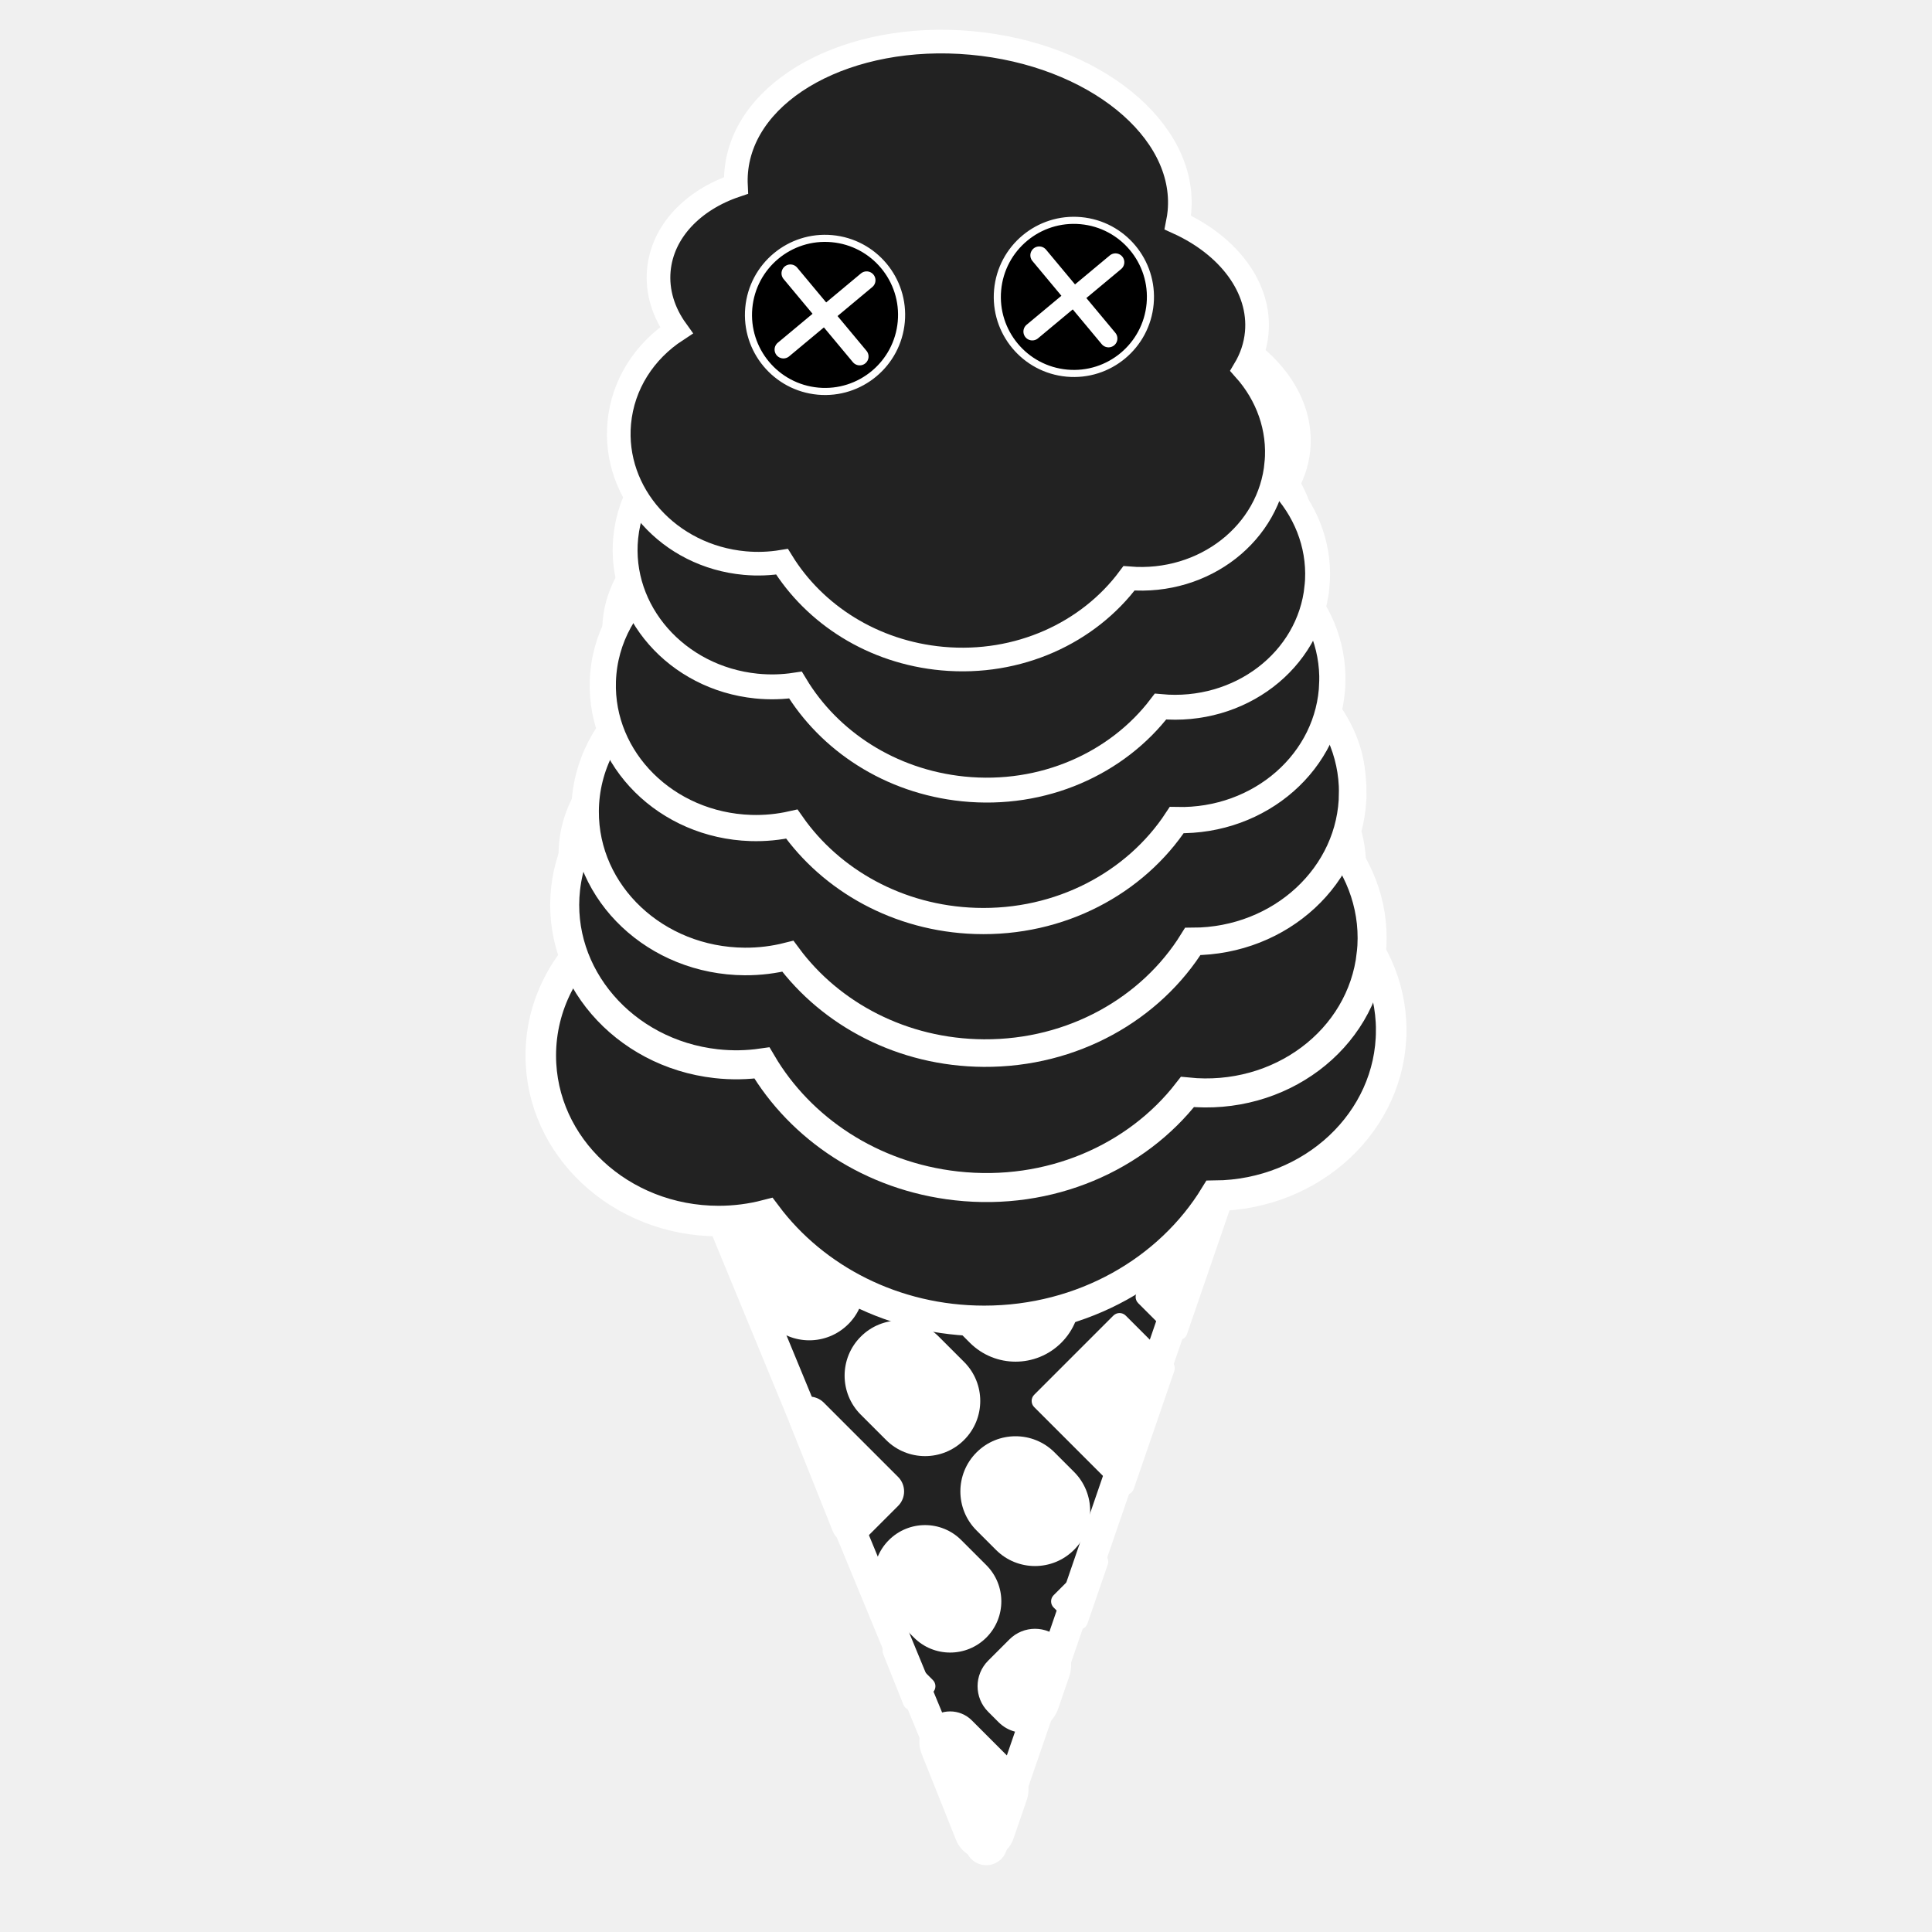
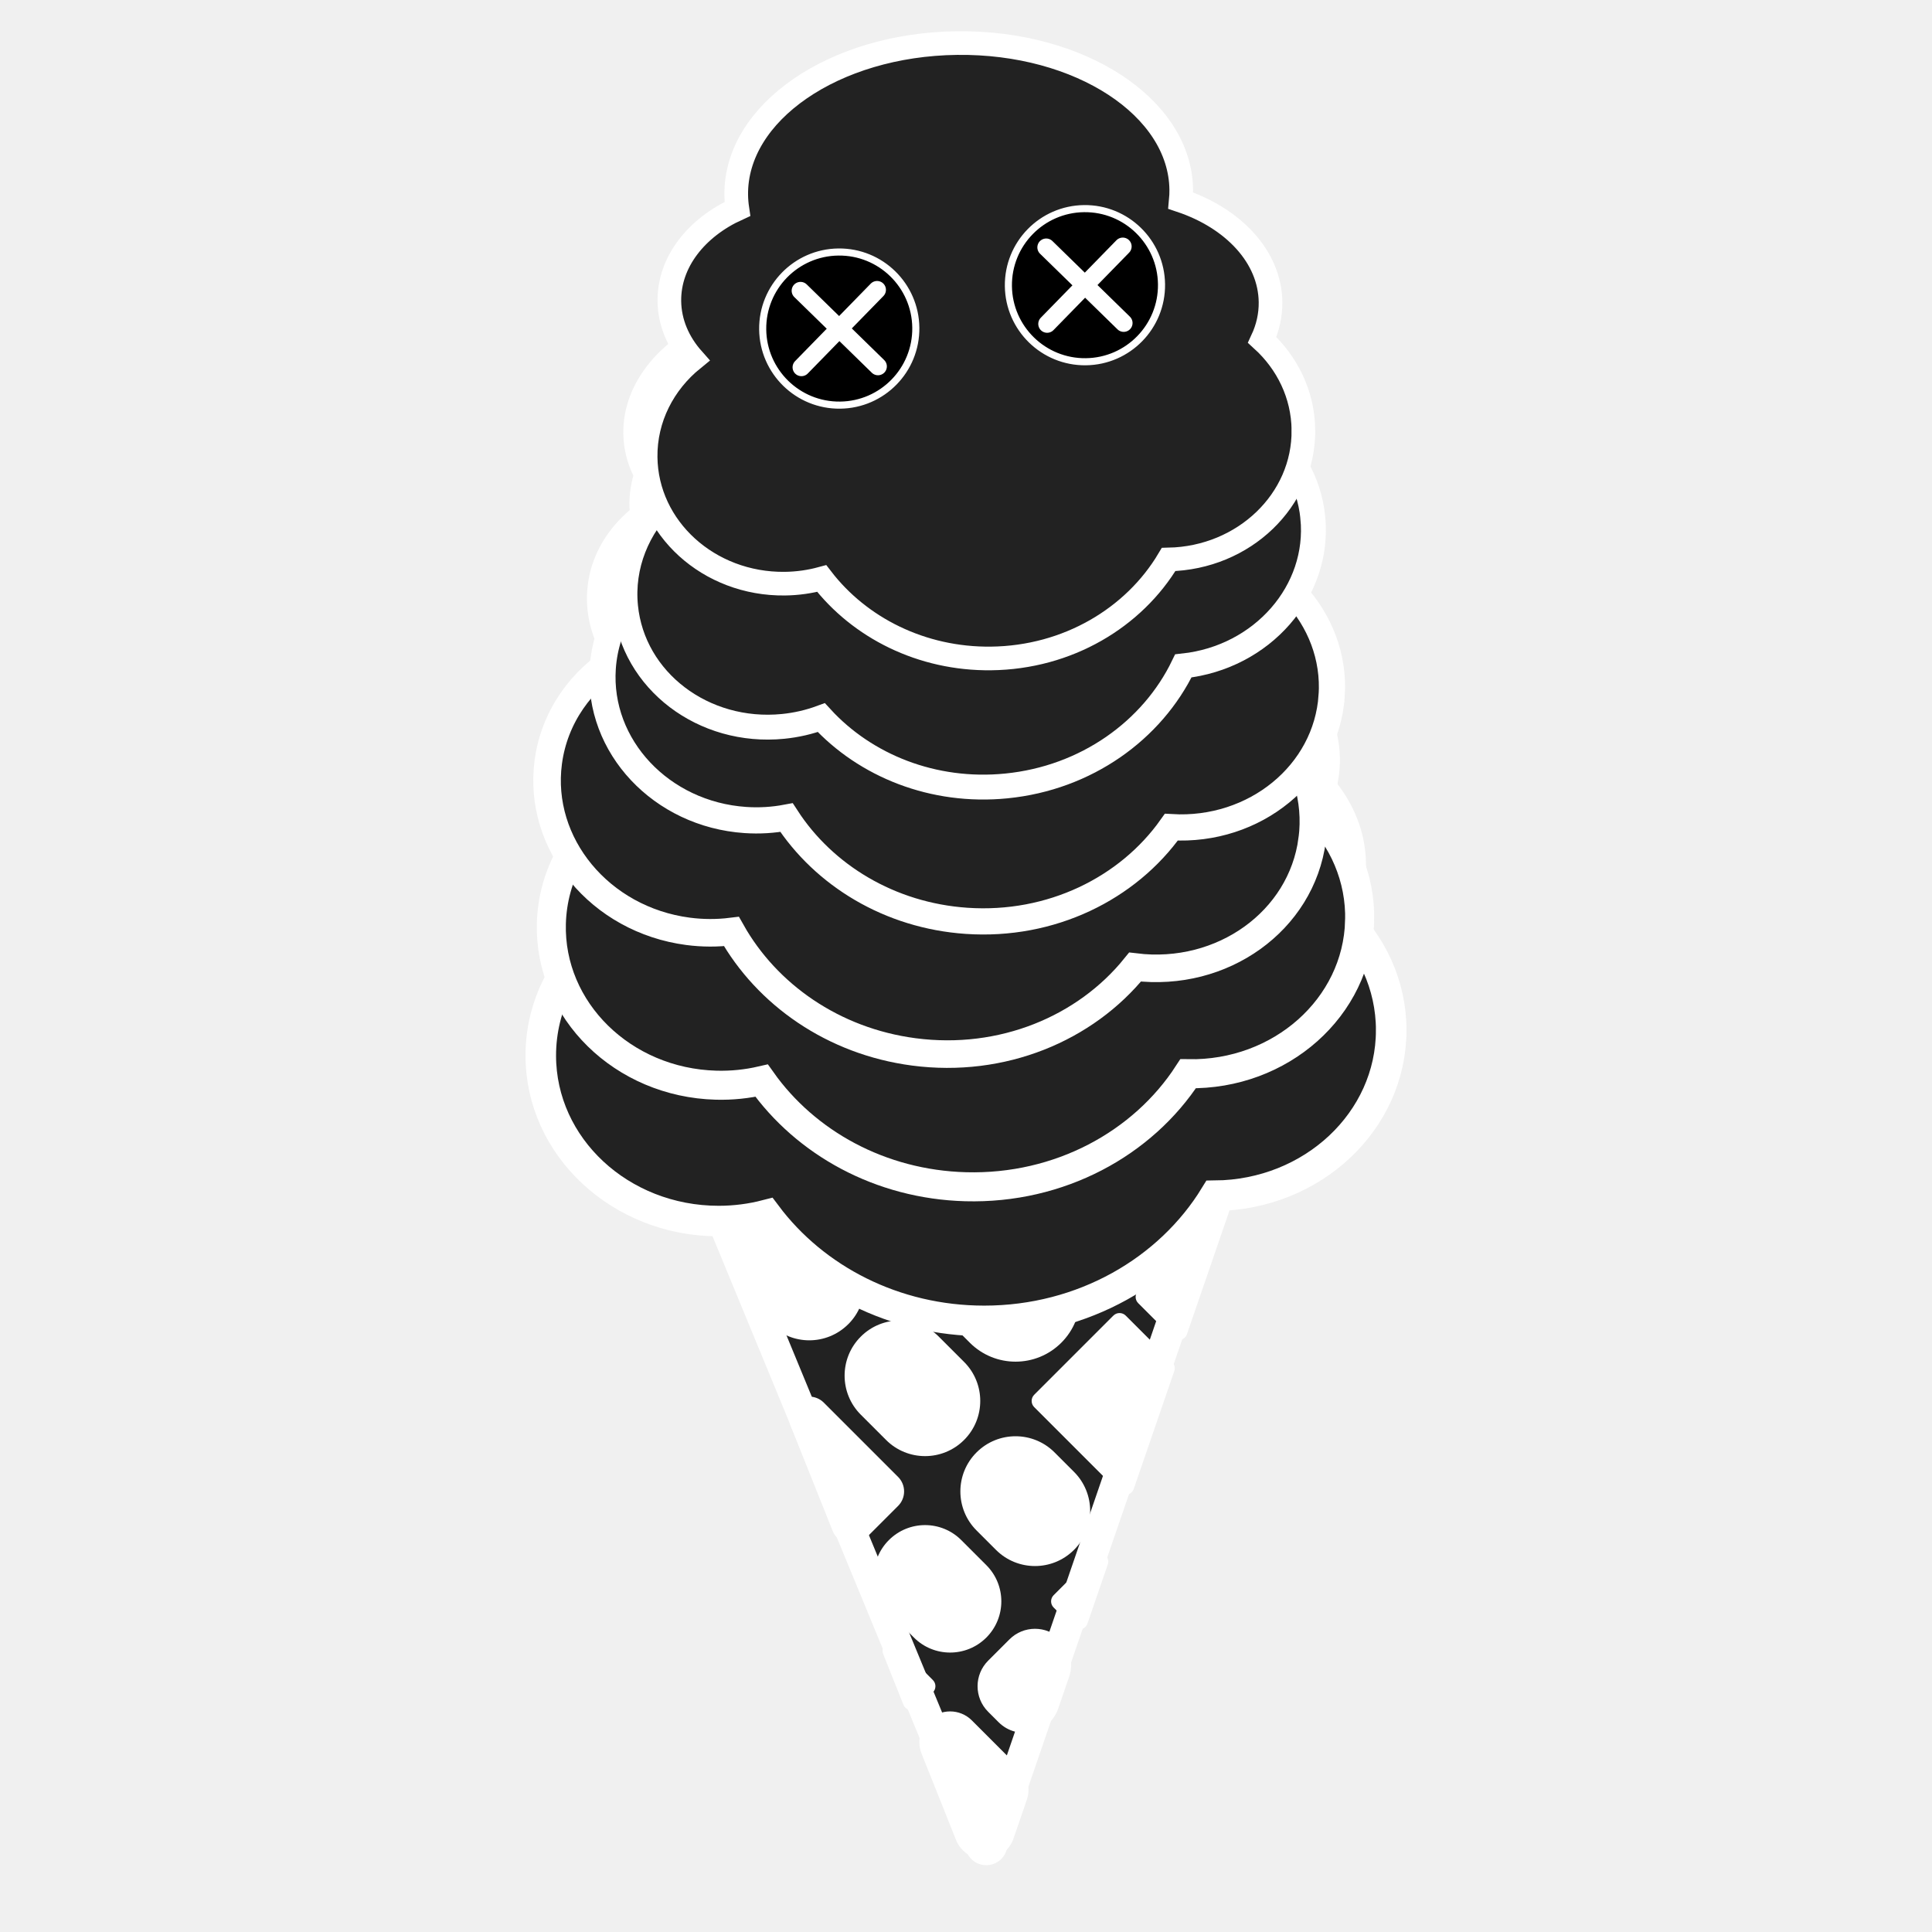
<svg xmlns="http://www.w3.org/2000/svg" viewBox="0 0 1024 1024" width="100%" height="100%">
  <g transform="translate(278.5339, 355.25) scale(0.809592)">
    <g transform="translate(0, -105)">
      <g id="Cone">
        <path id="Cone_Bottom" data-name="Cone Bottom" d="M108.22,414.88l189.84,460.03c1.36,3.3,6.09,3.16,7.25-.22l159.34-463.34c.87-2.53-1.03-5.16-3.7-5.13l-349.18,3.32c-2.74.03-4.59,2.82-3.55,5.35Z" style="fill: rgb(34, 34, 34); stroke: rgb(255, 255, 255); stroke-linejoin: round; stroke-width: 20px;" />
        <g id="Waffle_Cross-Hatch" data-name="Waffle Cross-Hatch">
          <path d="M261.93,482.48h0c15.03-15.03,4.46-40.72-16.79-40.83h0c-21.37-.11-32.14,25.72-17.03,40.83h0c9.34,9.34,24.48,9.34,33.82,0Z" style="fill: rgb(255, 255, 255);" />
          <path d="M384.85,527.49l-51.82,51.82c-2.24,2.24-2.24,5.86,0,8.1l55.71,55.71c2.24,2.24,5.86,2.24,8.1,0h0c.62-.62,1.08-1.36,1.37-2.19l26.52-77.11c.71-2.07.18-4.36-1.37-5.91l-30.41-30.41c-2.24-2.24-5.86-2.24-8.1,0Z" style="fill: rgb(255, 255, 255);" />
          <rect x="274.59" y="463.59" width="84.73" height="95.66" rx="42.36" ry="42.36" transform="translate(-268.79 373.91) rotate(-45)" style="fill: rgb(255, 255, 255);" />
          <rect x="291.06" y="603.84" width="72.24" height="90.24" rx="36.12" ry="36.12" transform="translate(-363.06 421.43) rotate(-45)" style="fill: rgb(255, 255, 255);" />
          <path d="M371.7,684.58l-25.94,25.94c-2.24,2.24-2.24,5.86,0,8.1l12.67,12.67c2.99,2.99,8.09,1.82,9.46-2.19l13.28-38.61c1.97-5.74-5.17-10.2-9.46-5.91Z" style="fill: rgb(255, 255, 255);" />
          <path d="M159.42,564.14l2.73,6.83c1.52,3.82,6.46,4.83,9.37,1.93l2.05-2.05c2.24-2.24,2.24-5.86,0-8.1l-4.78-4.78c-4.4-4.4-11.67.39-9.37,6.17Z" style="fill: rgb(255, 255, 255);" />
          <path d="M243.92,633.11l-48.65-48.65c-5.24-5.24-13.74-5.24-18.99,0h0c-3.8,3.8-4.97,9.49-2.98,14.47l27.77,69.54c3.58,8.95,15.14,11.33,21.96,4.51l20.89-20.89c5.24-5.24,5.24-13.74,0-18.99Z" style="fill: rgb(255, 255, 255);" />
          <path d="M211.32,533.1h0c14.11-14.11,14.11-36.98,0-51.08l-34.94-34.94c-.72-.72-.72-1.89,0-2.62h0c1.16-1.16.34-3.15-1.3-3.16l-11.23-.06c-25.62-.13-43.23,25.72-33.73,49.51l5.37,13.45c1.82,4.55,4.54,8.68,8,12.15l16.74,16.74c14.11,14.11,36.98,14.11,51.08,0Z" style="fill: rgb(255, 255, 255);" />
          <path d="M263.74,792.53h0c-5.69,5.69-7.45,14.23-4.46,21.71l22.5,56.36c6.92,17.34,31.68,16.74,37.75-.92l8.66-25.2c2.5-7.28.64-15.35-4.8-20.79l-31.17-31.17c-7.87-7.87-20.62-7.87-28.48,0Z" style="fill: rgb(255, 255, 255);" />
          <path d="M392.94,503.07l40.81-40.81c2.24-2.24,5.86-2.24,8.1,0l.06.06c2.24,2.24,2.24,5.86,0,8.1l-40.81,40.81c-2.24,2.24-2.24,5.86,0,8.1l22.48,22.48c2.99,2.99,8.09,1.82,9.46-2.19l30.71-89.32c1.27-3.71-1.47-7.57-5.39-7.59l-120.63-.6c-5.11-.03-7.69,6.16-4.08,9.77l51.18,51.18c2.24,2.24,5.86,2.24,8.1,0Z" style="fill: rgb(255, 255, 255);" />
          <rect x="217.18" y="527.25" width="72.24" height="95.66" rx="36.12" ry="36.12" transform="translate(-332.45 347.55) rotate(-45)" style="fill: rgb(255, 255, 255);" />
          <path d="M350.28,739.46h0c-9.24-9.24-24.22-9.24-33.46,0l-13.94,13.94c-9.24,9.24-9.24,24.22,0,33.46l6.81,6.81c12.37,12.37,33.42,7.5,39.1-9.04l7.13-20.75c2.94-8.55.75-18.03-5.64-24.42Z" style="fill: rgb(255, 255, 255);" />
          <path d="M234.18,749.12l13.2,33.06c1.52,3.82,6.46,4.83,9.37,1.93l9.93-9.93c2.24-2.24,2.24-5.86,0-8.1l-23.13-23.13c-4.4-4.4-11.67.39-9.37,6.17Z" style="fill: rgb(255, 255, 255);" />
          <rect x="236.26" y="661.25" width="67.04" height="90.24" rx="33.52" ry="33.52" transform="translate(-420.46 397.65) rotate(-45)" style="fill: rgb(255, 255, 255);" />
        </g>
        <ellipse id="Cone_Top" data-name="Cone Top" cx="288.37" cy="404.38" rx="182.34" ry="67.01" style="fill: rgb(34, 34, 34); stroke: rgb(255, 255, 255); stroke-miterlimit: 10; stroke-width: 20px;" />
      </g>
    </g>
    <g transform="translate(288, 145) rotate(0) scale(1) translate(-288, -250)">
      <path id="Scoop_Outline" data-name="Scoop Outline" d="M566.75,340.67c0-29.85-12.97-56.87-33.96-76.47,4.8-9.98,7.44-20.71,7.44-31.9,0-38.29-30.62-71.33-74.92-86.77.33-3.07.51-6.17.51-9.3,0-69.72-84.29-126.24-188.26-126.24s-188.26,56.52-188.26,126.24c0,4,.29,7.95.83,11.86-34.94,15.4-58.48,44.25-58.48,77.34,0,18.21,7.15,35.15,19.39,49.26-25.1,19.88-41.05,49.47-41.05,82.54,0,59.85,52.15,108.37,116.49,108.37,10.83,0,21.3-1.4,31.26-3.98,31.42,41.91,83.55,69.34,142.55,69.34,64.73,0,121.2-33,151.11-81.94,63.8-.57,115.34-48.85,115.34-108.34Z" style="fill: rgb(34, 34, 34); stroke: rgb(255, 255, 255); stroke-miterlimit: 10; stroke-width: 20px;" />
    </g>
-     <g transform="translate(300.0169, 71) rotate(6.358221) scale(0.95) translate(-288, -250)">
+     <g transform="translate(283.6594, 71) rotate(1.530711) scale(0.95) translate(-288, -250)">
      <path id="Scoop_Outline" data-name="Scoop Outline" d="M566.75,340.67c0-29.85-12.97-56.87-33.96-76.47,4.8-9.98,7.44-20.71,7.44-31.9,0-38.29-30.62-71.33-74.92-86.77.33-3.07.51-6.17.51-9.3,0-69.72-84.29-126.24-188.26-126.24s-188.26,56.52-188.26,126.24c0,4,.29,7.95.83,11.86-34.94,15.4-58.48,44.25-58.48,77.34,0,18.21,7.15,35.15,19.39,49.26-25.1,19.88-41.05,49.47-41.05,82.54,0,59.85,52.15,108.37,116.49,108.37,10.83,0,21.3-1.4,31.26-3.98,31.42,41.91,83.55,69.34,142.55,69.34,64.73,0,121.2-33,151.11-81.94,63.8-.57,115.34-48.85,115.34-108.34Z" style="fill: rgb(34, 34, 34); stroke: rgb(255, 255, 255); stroke-miterlimit: 10; stroke-width: 20px;" />
    </g>
-     <g transform="translate(290.5055, -3) rotate(0.360737) scale(0.9025) translate(-288, -250)">
+     <g transform="translate(276.2619, -3) rotate(7.490159) scale(0.9025) translate(-288, -250)">
      <path id="Scoop_Outline" data-name="Scoop Outline" d="M566.75,340.67c0-29.85-12.97-56.87-33.96-76.47,4.8-9.98,7.44-20.71,7.44-31.9,0-38.29-30.62-71.33-74.92-86.77.33-3.07.51-6.17.51-9.3,0-69.72-84.29-126.24-188.26-126.24s-188.26,56.52-188.26,126.24c0,4,.29,7.95.83,11.86-34.94,15.4-58.48,44.25-58.48,77.34,0,18.21,7.15,35.15,19.39,49.26-25.1,19.88-41.05,49.47-41.05,82.54,0,59.85,52.15,108.37,116.49,108.37,10.83,0,21.3-1.4,31.26-3.98,31.42,41.91,83.55,69.34,142.55,69.34,64.73,0,121.2-33,151.11-81.94,63.8-.57,115.34-48.85,115.34-108.34Z" style="fill: rgb(34, 34, 34); stroke: rgb(255, 255, 255); stroke-miterlimit: 10; stroke-width: 20px;" />
    </g>
-     <g transform="translate(291.8424, -77) rotate(1.857762) scale(0.857375) translate(-288, -250)">
+     <g transform="translate(294.595, -77) rotate(3.885113) scale(0.857375) translate(-288, -250)">
      <path id="Scoop_Outline" data-name="Scoop Outline" d="M566.75,340.67c0-29.85-12.97-56.87-33.96-76.47,4.8-9.98,7.44-20.71,7.44-31.9,0-38.29-30.62-71.33-74.92-86.77.33-3.07.51-6.17.51-9.3,0-69.72-84.29-126.24-188.26-126.24s-188.26,56.52-188.26,126.24c0,4,.29,7.95.83,11.86-34.94,15.4-58.48,44.25-58.48,77.34,0,18.21,7.15,35.15,19.39,49.26-25.1,19.88-41.05,49.47-41.05,82.54,0,59.85,52.15,108.37,116.49,108.37,10.83,0,21.3-1.4,31.26-3.98,31.42,41.91,83.55,69.34,142.55,69.34,64.73,0,121.2-33,151.11-81.94,63.8-.57,115.34-48.85,115.34-108.34Z" style="fill: rgb(34, 34, 34); stroke: rgb(255, 255, 255); stroke-miterlimit: 10; stroke-width: 20px;" />
    </g>
-     <g transform="translate(299.7745, -151) rotate(5.828422) scale(0.8145062) translate(-288, -250)">
+     <g transform="translate(282.1977, -151) rotate(-5.670564) scale(0.8145062) translate(-288, -250)">
      <path id="Scoop_Outline" data-name="Scoop Outline" d="M566.75,340.67c0-29.85-12.97-56.87-33.96-76.47,4.8-9.98,7.44-20.71,7.44-31.9,0-38.29-30.62-71.33-74.92-86.77.33-3.07.51-6.17.51-9.3,0-69.72-84.29-126.24-188.26-126.24s-188.26,56.52-188.26,126.24c0,4,.29,7.95.83,11.86-34.94,15.4-58.48,44.25-58.48,77.34,0,18.21,7.15,35.15,19.39,49.26-25.1,19.88-41.05,49.47-41.05,82.54,0,59.85,52.15,108.37,116.49,108.37,10.83,0,21.3-1.4,31.26-3.98,31.42,41.91,83.55,69.34,142.55,69.34,64.73,0,121.2-33,151.11-81.94,63.8-.57,115.34-48.85,115.34-108.34Z" style="fill: rgb(34, 34, 34); stroke: rgb(255, 255, 255); stroke-miterlimit: 10; stroke-width: 20px;" />
    </g>
-     <g transform="translate(283.1102, -225) rotate(5.190699) scale(0.7737809) translate(-288, -250)">
+     <g transform="translate(292.75, -225) rotate(-0.6849779) scale(0.7737809) translate(-288, -250)">
      <path id="Scoop_Outline" data-name="Scoop Outline" d="M566.75,340.67c0-29.85-12.97-56.87-33.96-76.47,4.8-9.98,7.44-20.71,7.44-31.9,0-38.29-30.62-71.33-74.92-86.77.33-3.07.51-6.17.51-9.3,0-69.72-84.29-126.24-188.26-126.24s-188.26,56.52-188.26,126.24c0,4,.29,7.95.83,11.86-34.94,15.4-58.48,44.25-58.48,77.34,0,18.21,7.15,35.15,19.39,49.26-25.1,19.88-41.05,49.47-41.05,82.54,0,59.85,52.15,108.37,116.49,108.37,10.83,0,21.3-1.4,31.26-3.98,31.42,41.91,83.55,69.34,142.55,69.34,64.73,0,121.2-33,151.11-81.94,63.8-.57,115.34-48.85,115.34-108.34Z" style="fill: rgb(34, 34, 34); stroke: rgb(255, 255, 255); stroke-miterlimit: 10; stroke-width: 20px;" />
      <g id="Right_Eye" data-name="Right Eye">
        <circle id="Left_Eye_Outline" data-name="Left Eye Outline" cx="383.4" cy="216.12" r="64.78" style="fill: rgb(0, 0, 0); stroke: rgb(255, 255, 255); stroke-miterlimit: 10; stroke-width: 6px;" />
      </g>
      <g id="Left_Eye" data-name="Left Eye">
        <circle id="Right_Eye_Outline" data-name="Right Eye Outline" cx="175.1" cy="250.34" r="64.78" style="fill: rgb(0, 0, 0); stroke: rgb(255, 255, 255); stroke-miterlimit: 10; stroke-width: 6px;" />
      </g>
      <g>
        <line x1="351.01" y1="183.73" x2="415.79" y2="248.51" stroke="#fff" stroke-width="15" stroke-linecap="round" />
        <line x1="351.01" y1="248.51" x2="415.79" y2="183.73" stroke="#fff" stroke-width="15" stroke-linecap="round" />
      </g>
      <g>
        <line x1="142.71" y1="217.95" x2="207.49" y2="282.73" stroke="#fff" stroke-width="15" stroke-linecap="round" />
        <line x1="142.71" y1="282.73" x2="207.49" y2="217.95" stroke="#fff" stroke-width="15" stroke-linecap="round" />
      </g>
    </g>
  </g>
</svg>
